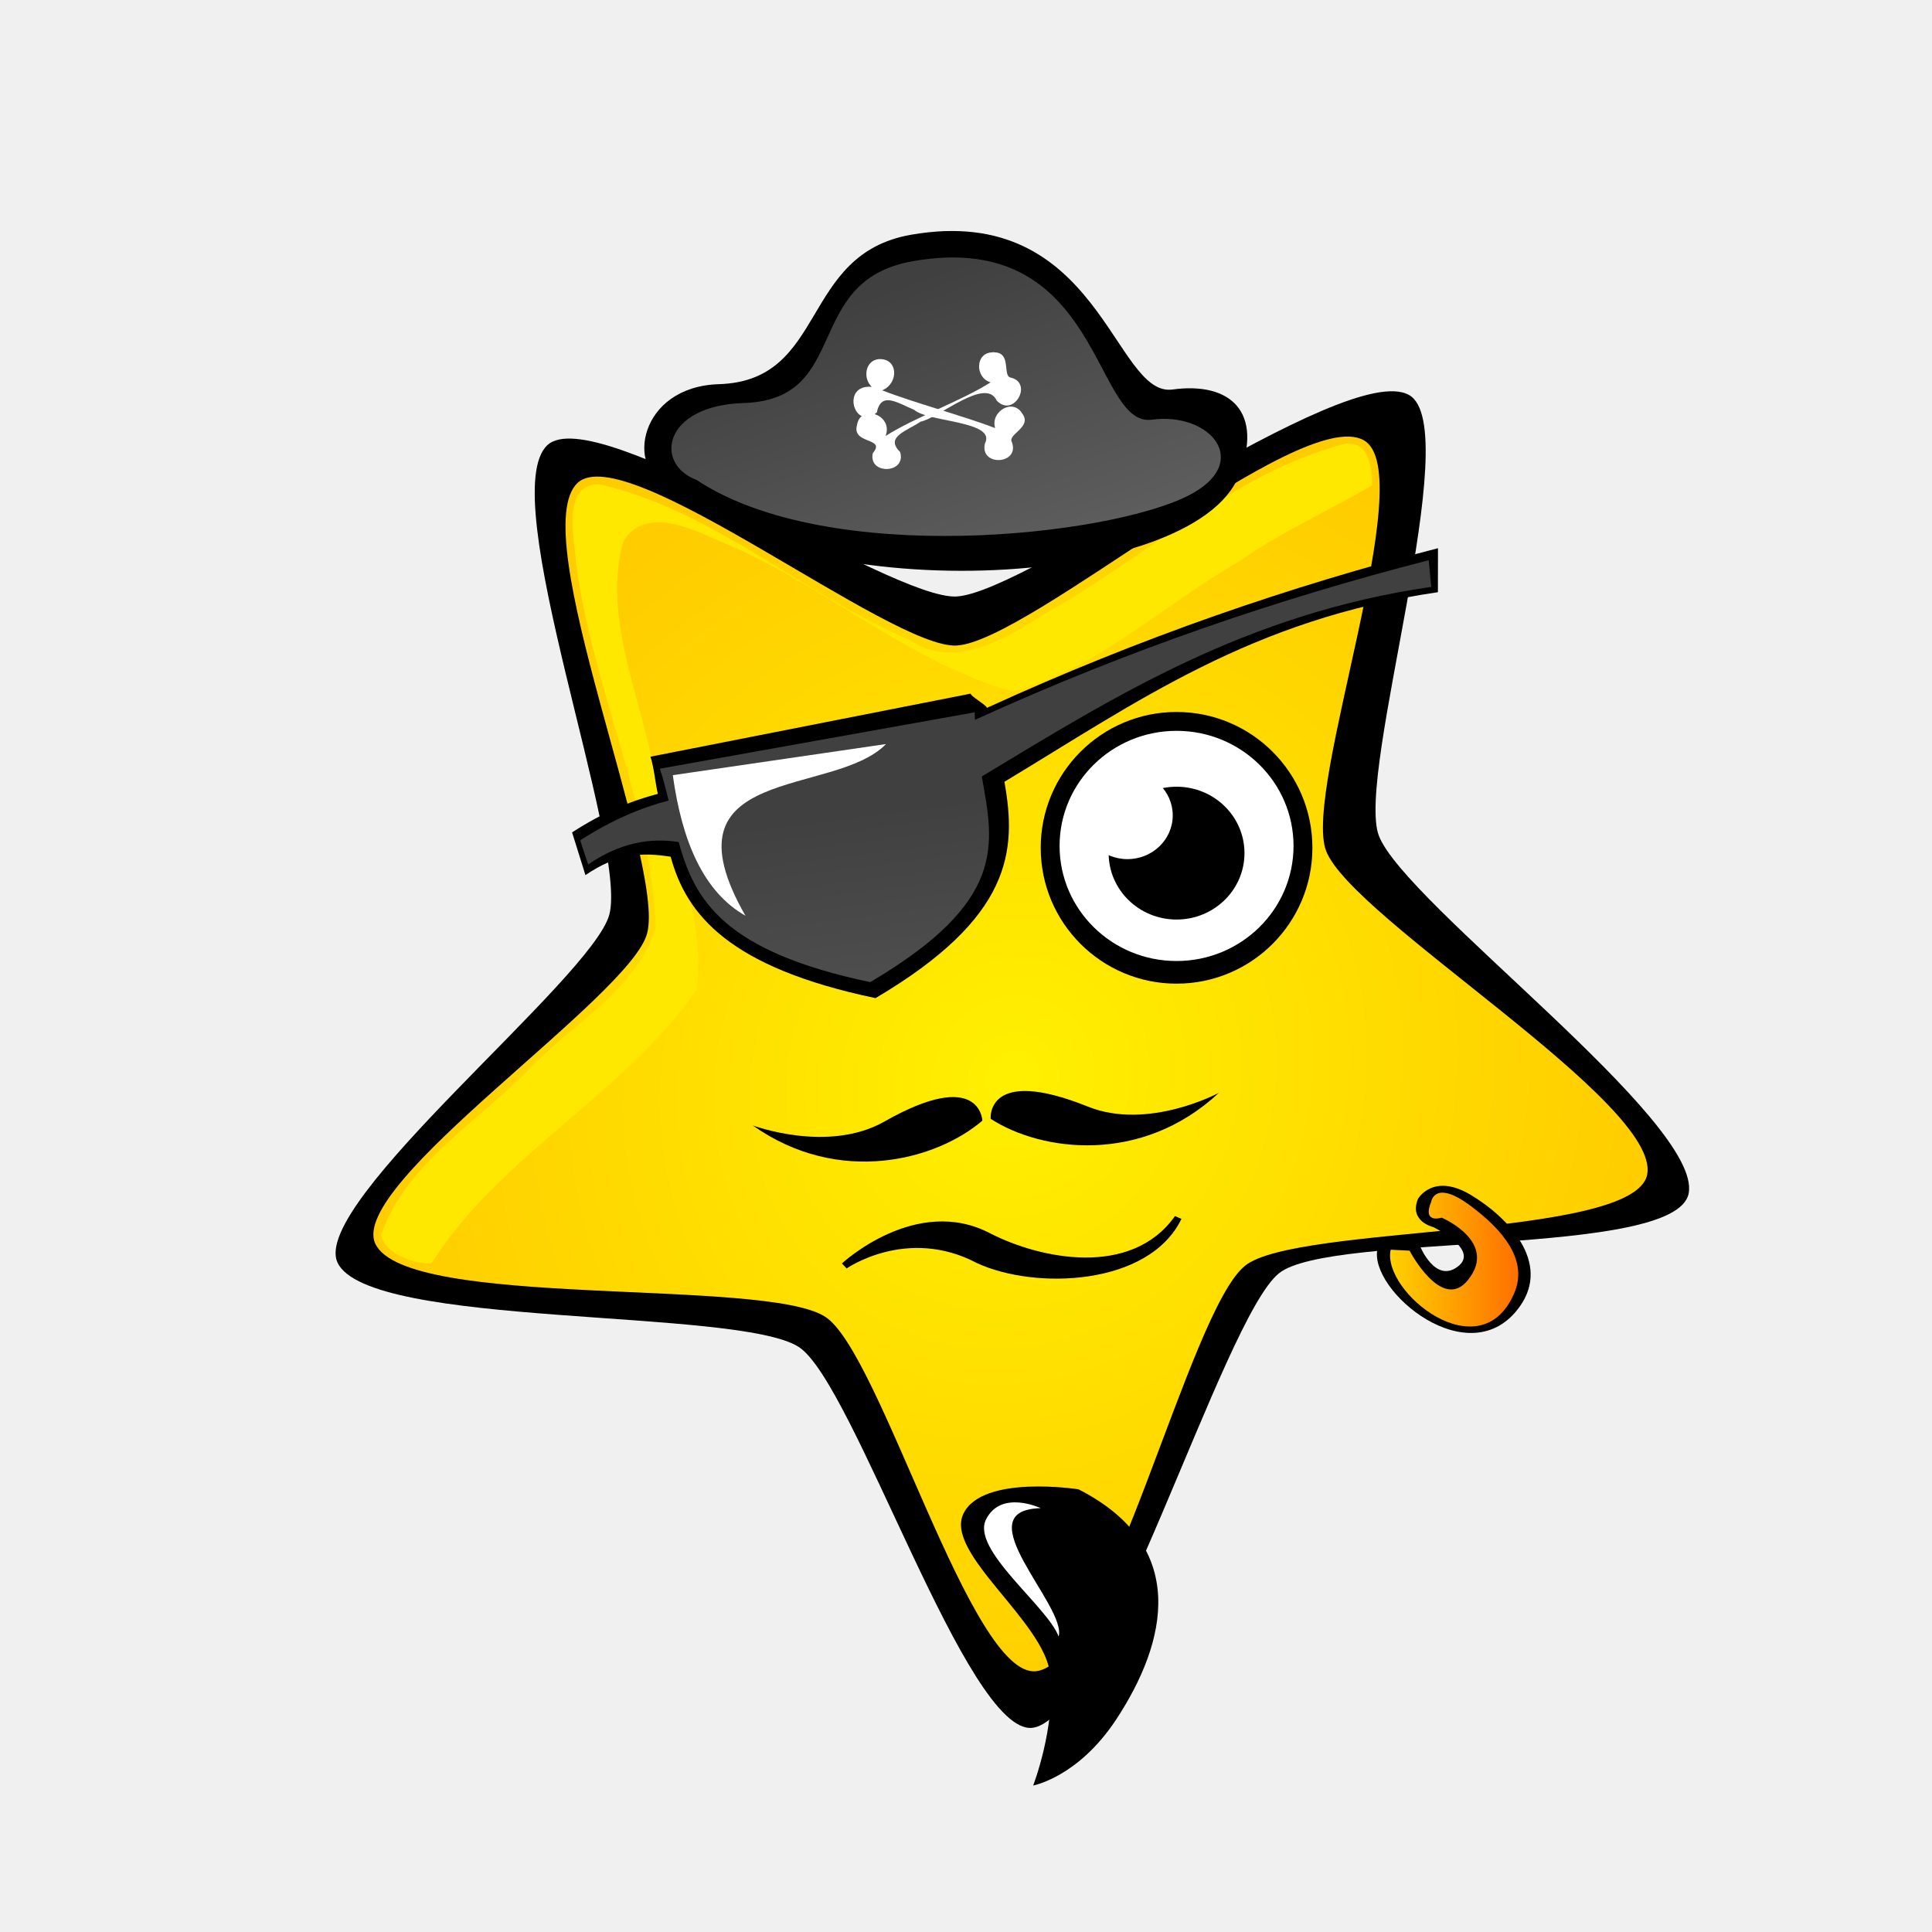
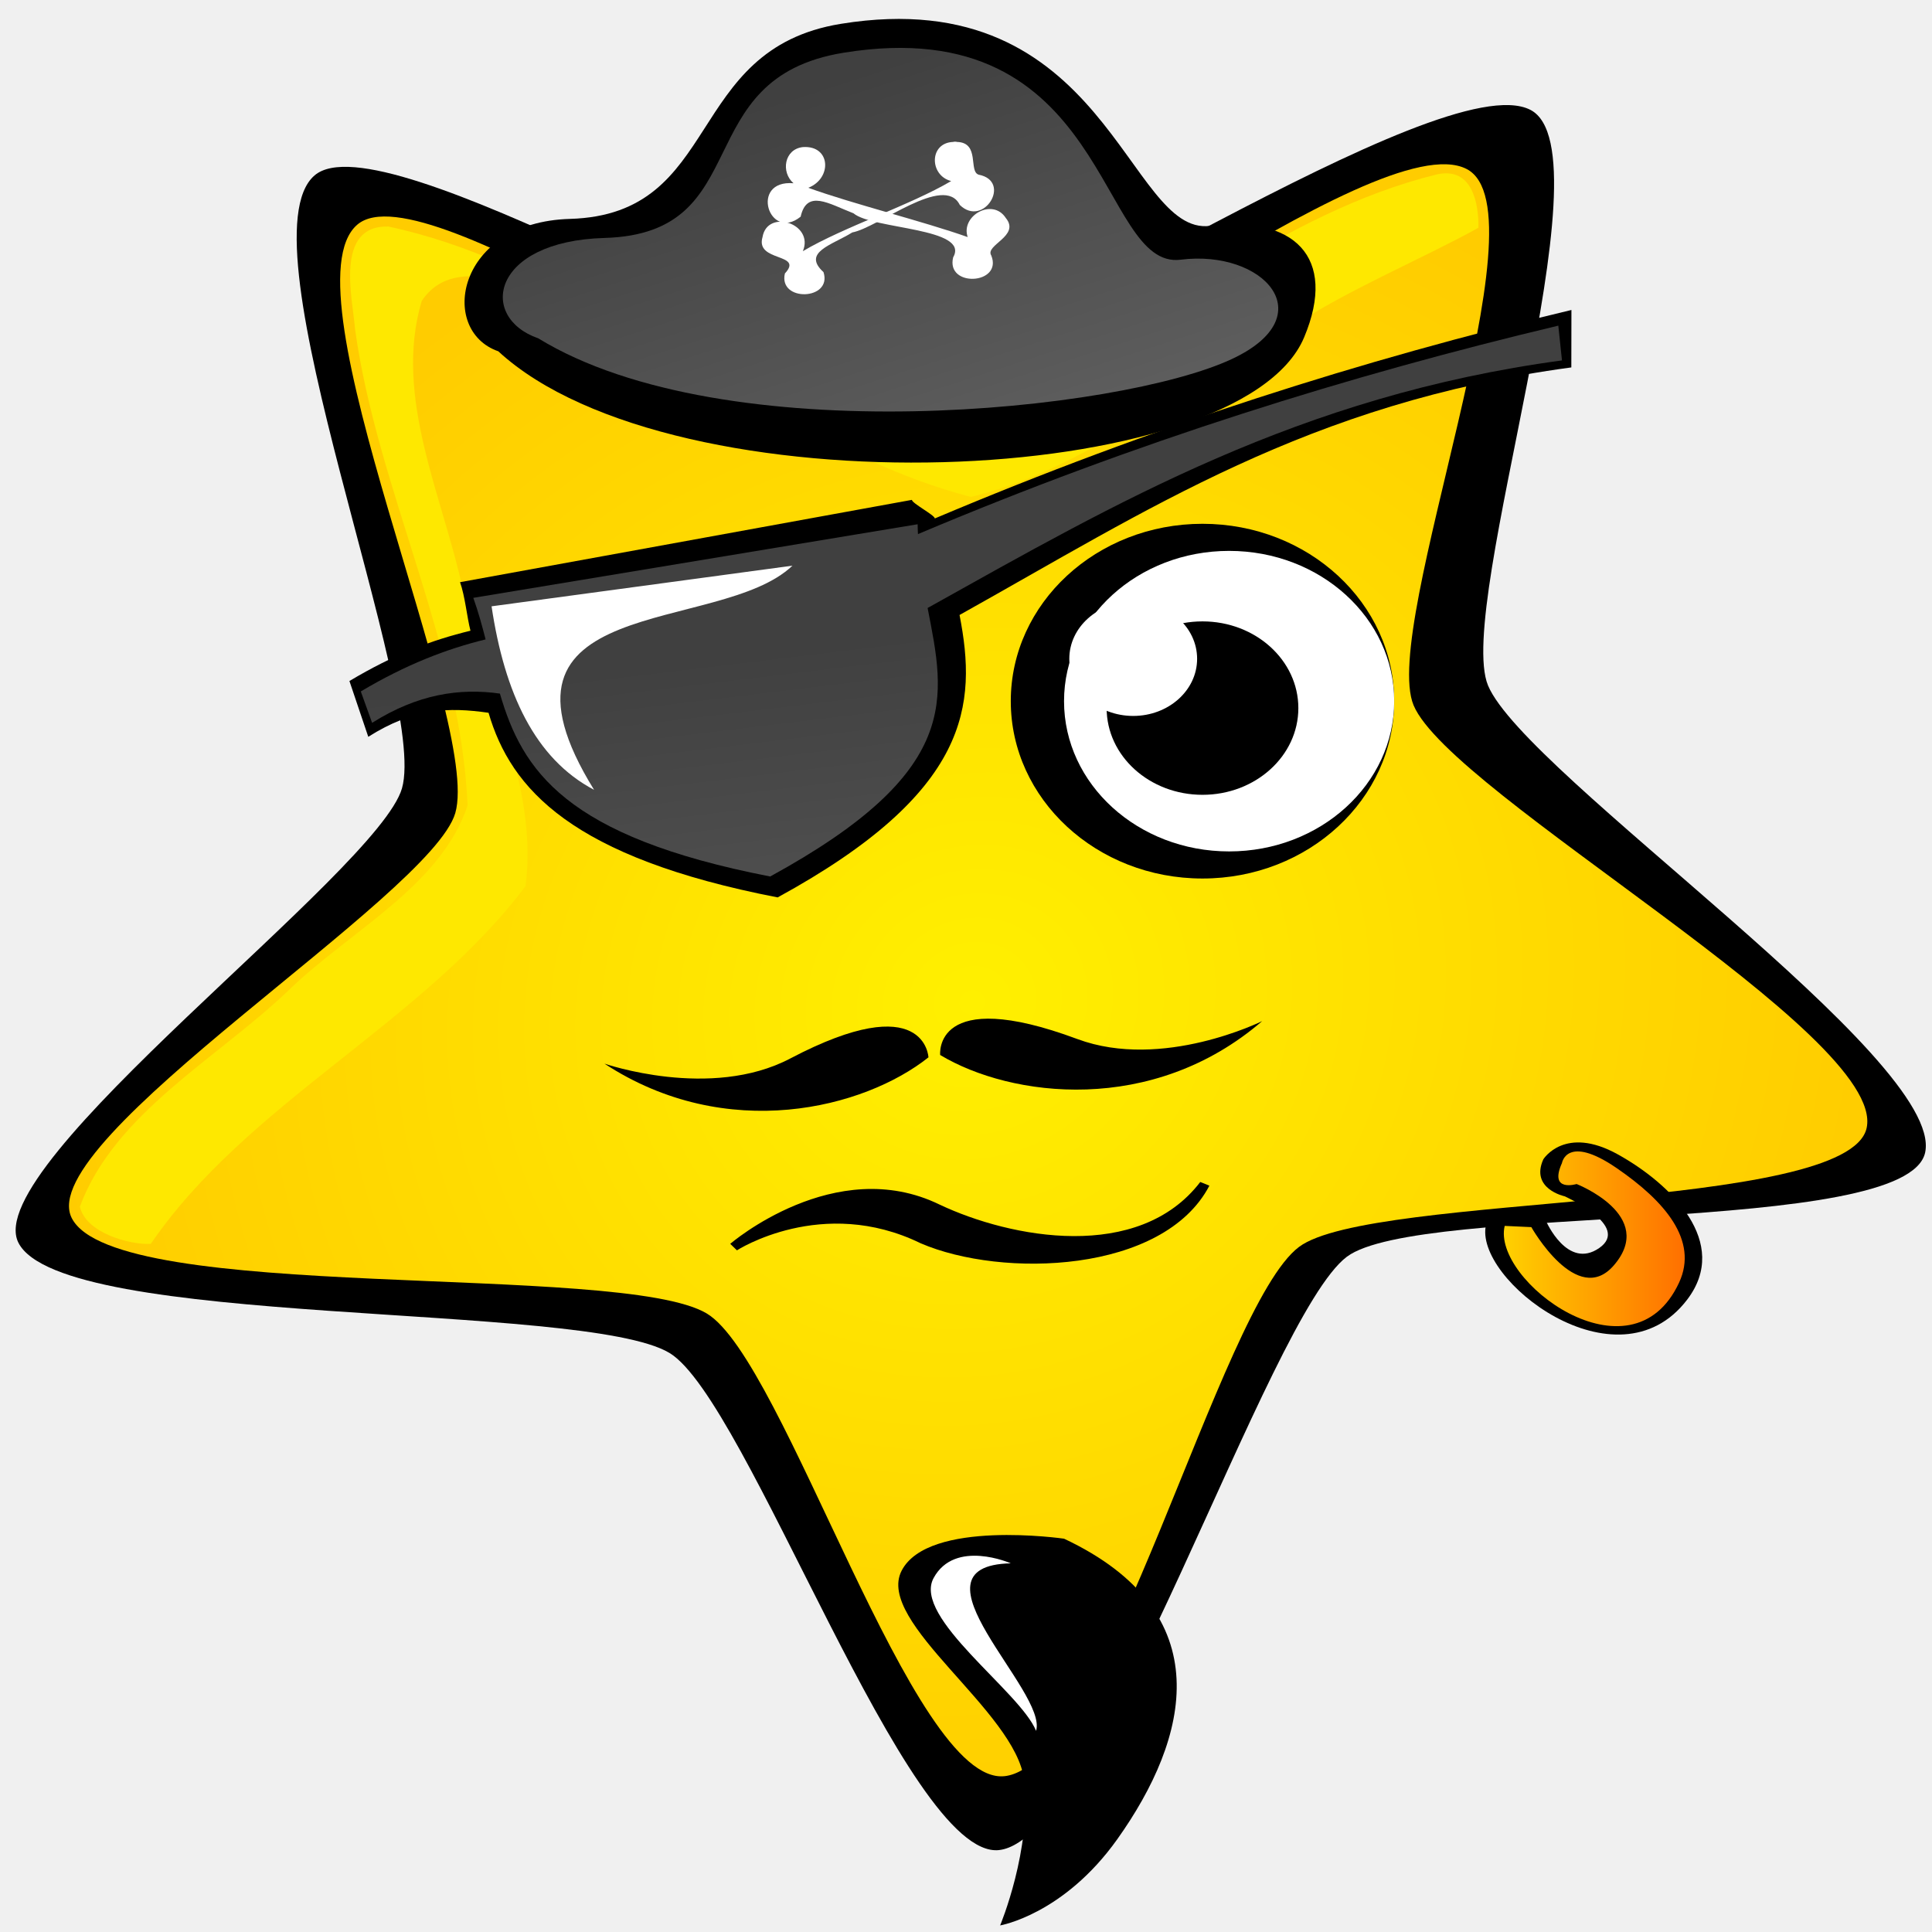
- <svg xmlns="http://www.w3.org/2000/svg" xmlns:xlink="http://www.w3.org/1999/xlink" viewBox="0 0 256 256">
-   <defs>
+ <svg xmlns="http://www.w3.org/2000/svg" xmlns:xlink="http://www.w3.org/1999/xlink" viewBox="0 0 70 70" version="1.1" id="svg65" width="70" height="70">
+   <defs id="defs19">
    <linearGradient id="a">
-       <stop stop-color="#404040" offset="0" />
-       <stop stop-color="#636363" offset="1" />
+       <stop stop-color="#404040" offset="0" id="stop2" />
+       <stop stop-color="#636363" offset="1" id="stop4" />
    </linearGradient>
-     <linearGradient id="d" x1="635.54" x2="655.92" gradientUnits="userSpaceOnUse">
-       <stop stop-color="#ffdb00" offset="0" />
-       <stop stop-color="#f60" offset="1" />
+     <linearGradient id="d" x1="635.54" x2="655.92" gradientUnits="userSpaceOnUse" gradientTransform="matrix(1,0,0,1.057231,0,-26.21796)">
+       <stop stop-color="#ffdb00" offset="0" id="stop7" />
+       <stop stop-color="#f60" offset="1" id="stop9" />
    </linearGradient>
-     <linearGradient id="e" x1="569.93" x2="577.35" y1="328.64" y2="385.56" gradientUnits="userSpaceOnUse" xlink:href="#a" />
-     <linearGradient id="c" x1="571.75" x2="587.25" y1="259.36" y2="303.61" gradientUnits="userSpaceOnUse" xlink:href="#a" />
-     <radialGradient id="b" cx="168.57" cy="276.25" r="108.01" gradientTransform="matrix(.6353 .45673 -.48853 .67954 615.24 99.715)" gradientUnits="userSpaceOnUse">
-       <stop stop-color="#fff000" offset="0" />
-       <stop stop-color="#fc0" offset="1" />
+     <linearGradient id="e" x1="569.93" x2="577.35" y1="328.64" y2="385.56" gradientUnits="userSpaceOnUse" xlink:href="#a" gradientTransform="matrix(1,0,0,1.057231,0,-26.21796)" />
+     <linearGradient id="c" x1="571.75" x2="587.25" y1="259.36" y2="303.61" gradientUnits="userSpaceOnUse" xlink:href="#a" gradientTransform="matrix(1,0,0,1.057231,1.242303,-13.61018)" />
+     <radialGradient id="b" cx="168.57" cy="276.25" r="108.01" gradientTransform="matrix(0.6353,0.482869,-0.48853,0.7184306,615.24,79.2038)" gradientUnits="userSpaceOnUse">
+       <stop stop-color="#fff000" offset="0" id="stop14" />
+       <stop stop-color="#fc0" offset="1" id="stop16" />
    </radialGradient>
  </defs>
-   <g transform="translate(-453.1 -221.52)">
-     <path transform="matrix(.64584 .44169 -.44169 .64584 601.45 110.81)" d="m232.88 366.64c-8.396 7.376-57.896-31.176-69.068-30.889-12.349 0.318-61.938 38.602-72.56 32.295-9.61-5.705 8.457-64.087 4.732-74.624-4.118-11.646-56.253-47.648-53.538-59.699 2.457-10.902 62.8-11.168 71.669-17.967 9.804-7.516 31.66-70.275 43.96-71.417 11.128-1.033 28.749 58.17 37.957 64.504 10.177 7.002 72.601 9.035 77.487 20.381 4.421 10.264-46.467 39.628-49.646 50.342-3.514 11.843 18.287 78.92 9.006 87.073z" />
-     <path d="m590.42 442.96c-8.68 1.056-20.621-42.207-27.964-46.956-8.116-5.249-55.552-0.927-59.627-9.692-3.686-7.929 33.769-32.655 36.017-41.105 2.484-9.341-16.285-53.12-9.208-59.703 6.402-5.956 41.492 22.025 50.223 21.552 9.651-0.524 45.487-31.903 53.935-27.207 7.643 4.248-8.126 46.267-4.977 54.425 3.48 9.017 44.398 33.403 42.542 42.888-1.679 8.582-46.514 6.569-53.299 12.085-7.5 6.096-18.048 52.547-27.643 53.713z" fill="url(#b)" />
-     <path transform="translate(-9.5,-6)" d="m636.5 339.86c0 9.941-8.059 18-18 18s-18-8.059-18-18 8.059-18 18-18 18 8.059 18 18z" />
-     <path transform="matrix(.86111 0 0 .84722 76.403 45.673)" d="m636.5 339.86c0 9.941-8.059 18-18 18s-18-8.059-18-18 8.059-18 18-18 18 8.059 18 18z" fill="#fff" />
-     <path transform="matrix(.5 0 0 .48889 299.75 168.41)" d="m636.5 339.86c0 9.941-8.059 18-18 18s-18-8.059-18-18 8.059-18 18-18 18 8.059 18 18z" />
-     <path transform="matrix(.33333 0 0 .32222 396.33 220.05)" d="m636.5 339.86c0 9.941-8.059 18-18 18s-18-8.059-18-18 8.059-18 18-18 18 8.059 18 18z" fill="#fff" />
-     <path d="m630.97 280.41c-14.544 3.889-26.191 15.076-39.326 22.39-5.244 3.343-11.994 7.551-17.986 3.548-14.035-6.022-26.055-17.2-41.094-20.656-5.098-0.152-3.352 7.347-3.125 10.469 2.104 16.3 9.896 31.794 10.562 48.281-2.521 8.214-11.137 12.79-16.844 18.802-6.724 6.939-16.302 12.427-19.562 21.917 0.561 2.684 4.683 3.887 6.656 3.781 9.086-14.359 25.544-22.412 35.188-36.312 1.239-10.124-3.834-20.105-5.857-29.978-1.889-9.552-6.576-19.623-3.893-29.397 3.269-5.351 10.739-0.76 14.875 0.875 12.522 5.622 23.554 15.356 36.688 19 11.234-2.908 20.062-11.546 30.026-17.201 5.458-3.893 12.432-6.992 17.63-10.112 0.035-2.435-0.563-6.254-3.938-5.406z" fill="#fee800" />
-     <path d="m643.64 294.16c-19.639 5.052-39.27 11.791-59.771 21.156-9e-3 -0.334-2.155-1.544-2.153-1.884l-42.426 8.353c0.47 1.418 0.648 3.534 0.979 4.926-3.638 0.954-7.136 2.379-11.365 5.104l1.77 5.662c4.276-2.918 7.517-3.021 11.293-2.438 2.092 7.755 7.831 14.687 27.143 18.739 18.138-10.71 18.723-19.547 17.079-28.664 17.611-10.615 32.807-21.533 57.441-25.125z" />
-     <path d="m642.41 295.75c-19.639 5.052-39.623 11.791-60.125 21.156-9e-3 -0.334-0.034-0.66-0.031-1l-41.719 7.469c0.47 1.418 0.825 2.827 1.156 4.219-3.638 0.954-7.49 2.555-11.719 5.281l1.062 3.188c4.276-2.918 8.224-3.551 12-2.969 2.092 7.755 6.063 14.51 25.375 18.562 18.138-10.71 16.424-18.133 14.781-27.25 17.611-10.615 34.928-21.533 59.562-25.125l-0.344-3.531z" fill="url(#e)" />
-     <path d="m608.79 382.66c-5.786 8.16-17.772 5.716-24.473 2.292-9.822-5.179-19.659 3.983-19.659 3.983l0.63 0.659s8.007-5.591 17.251-0.716c7.641 3.561 22.788 3.078 27.109-5.846z" />
-     <path d="m596 418.86s-12.75-2-15.25 3.25 10.75 14.25 11.5 21.25-2.25 14.75-2.25 14.75 5.955-1.09 11-8.75c6.75-10.25 9.75-23-5-30.5z" />
-     <path d="m584.37 369.77s-0.694-7.078 12.881-1.619c7.992 3.214 17.353-1.821 17.353-1.821-10.293 9.591-23.586 7.759-30.234 3.439z" />
-     <path d="m583.27 370.01s-0.259-7.107-12.981 0.12c-7.49 4.254-17.441 0.517-17.441 0.517 11.484 8.127 24.412 4.533 30.422-0.637z" />
-     <path d="m591 421.36s-5.25-2.5-7.25 1.5 8.125 11.5 9.625 15.5c1.125-4-12.625-16.75-2.375-17z" fill="#fff" />
-     <path d="m570.5 320.11-28.25 4.125c1.217 8.813 4.081 15.471 9.625 18.625-11.558-20.192 11.745-15.643 18.625-22.75z" fill="#fff" />
-     <path d="m641 380.36s2-3.5 7-0.5 10.602 8.947 6.5 14.75c-6.588 9.32-20.118-2.121-18.875-7.625l5.625-0.375s2 5 5 2.75-3.25-5.25-3.25-5.25-3.25-0.75-2-3.75z" />
-     <path d="m642.75 380.74s0.438-2.968 5.125 0.5c4.503 3.332 7.716 7.33 5.875 11.625-4.496 10.491-17.618-0.246-16.375-5.75l2.5 0.125s4.291 8.216 7.75 3.875c4.04-5.071-3.5-8.25-3.5-8.25s-2.625 0.875-1.375-2.125z" fill="url(#d)" />
-     <path d="m541.64 285.86c16.486 16.422 69.657 14.058 75.66-1.414 3.197-8.24-1.061-12.374-8.839-11.314s-9.663-24.88-34.648-20.506c-14.779 2.587-11.04 19.354-25.456 19.799-10.642 0.328-12.374 11.314-6.718 13.435z" />
-     <path d="m545.39 285.11c17.518 11.604 54.601 7.447 65.16 2.086 8.621-4.377 2.939-11.124-4.839-10.064s-6.663-25.38-31.648-21.006c-14.779 2.587-8.04 18.354-22.456 18.799-10.642 0.328-11.874 8.064-6.218 10.185z" fill="url(#c)" />
-     <path d="m569.49 269.11c-1.753 0.21-2.08 2.55-0.877 3.67-4.156-0.375-2.31 5.985 0.669 3.393 0.584-2.805 2.635-1.321 4.963-0.342 1.801 1.646 10.959 1.447 9.358 4.465-0.709 3.101 4.678 2.773 3.577-0.185-0.624-1.069 2.763-1.97 1.362-3.808-1.245-2.077-4.256-0.216-3.577 1.939-4.171-1.6-10.807-3.371-14.967-5 2.255-0.952 2.124-4.326-0.508-4.131z" fill="#fff" />
-     <path d="m584.55 268.21c-2.274 0.088-2.242 3.408-0.185 3.97-3.806 2.432-10.126 4.679-13.928 7.117 1.095-2.802-3.332-4.333-3.785-1.431-0.703 2.564 3.917 1.59 2.1 3.693-0.636 2.917 4.489 2.745 3.624-0.138-2.041-2.01 0.793-2.746 2.706-4.027 2.428-0.484 8.626-5.995 10.091-2.79 2.24 2.363 4.93-2.41 1.777-3.07-0.982-0.322 0.146-3.252-2.031-3.324-0.119-0.034-0.25-0.034-0.369 0z" fill="#fff" />
+   <g transform="matrix(0.3858917,0,0,0.3376785,-191.4394,-84.93193)" id="g63">
+     <path d="m 589.912,450.024 c -8.68,1.116 -23.621,-48.323 -30.964,-53.344 -8.116,-5.55 -57.052,-2.566 -61.127,-11.832 -3.686,-8.383 33.769,-39.809 36.017,-48.744 2.484,-9.875 -15.285,-58.803 -8.209,-65.763 6.402,-6.297 45.492,21.7 54.223,21.199 9.651,-0.554 51.487,-33.2 59.935,-28.236 7.643,4.491 -7.126,53.143 -3.977,61.768 3.48,9.533 42.898,40.072 41.042,50.1 -1.678,9.073 -47.514,5.359 -54.299,11.191 -7.5,6.446 -23.048,62.426 -32.643,63.659 z" id="path21" style="stroke-width:0.805" />
+     <path d="m 590.42,442.093 c -8.68,1.116 -20.621,-44.623 -27.964,-49.643 -8.116,-5.55 -55.552,-0.98 -59.627,-10.246 -3.686,-8.383 33.769,-34.524 36.017,-43.457 2.484,-9.875 -16.285,-56.16 -9.208,-63.12 6.402,-6.297 41.492,23.286 50.223,22.785 9.651,-0.554 45.487,-33.729 53.935,-28.764 7.643,4.491 -8.126,48.915 -4.977,57.54 3.48,9.533 44.398,35.315 42.542,45.343 -1.679,9.073 -46.514,6.945 -53.299,12.777 -7.5,6.445 -18.048,55.554 -27.643,56.787 z" id="path23" style="fill:url(#b);stroke-width:1.028" />
+     <path d="m 627,326.749 c 0,10.51 -8.059,19.03 -18,19.03 -9.941,0 -18,-8.52 -18,-19.03 0,-10.51 8.059,-19.03 18,-19.03 9.941,0 18,8.52 18,19.03 z" id="path25" style="stroke-width:1.028" />
+     <path d="m 627,326.749 c 0,8.904 -6.94,16.123 -15.5,16.123 -8.56,0 -15.5,-7.218 -15.5,-16.123 0,-8.904 6.94,-16.123 15.5,-16.123 8.56,0 15.5,7.218 15.5,16.123 z" id="path27" style="fill:#ffffff;stroke-width:0.878" />
+     <path d="m 618,327.494 c 0,5.138 -4.029,9.304 -9,9.304 -4.971,0 -9,-4.165 -9,-9.304 0,-5.138 4.029,-9.304 9,-9.304 4.971,0 9,4.165 9,9.304 z" id="path29" style="stroke-width:0.508" />
+     <path d="m 608.495,322.203 c 0,3.387 -2.686,6.132 -6,6.132 -3.314,0 -6,-2.745 -6,-6.132 0,-3.387 2.686,-6.132 6,-6.132 3.314,0 6,2.745 6,6.132 z" id="path31" style="fill:#ffffff;stroke-width:0.337" />
+     <path d="m 630.97,270.24 c -14.544,4.112 -26.191,15.939 -39.326,23.671 -5.244,3.535 -11.994,7.983 -17.986,3.751 -14.035,-6.367 -26.055,-18.184 -41.094,-21.838 -5.098,-0.161 -3.352,7.768 -3.125,11.068 2.104,17.233 9.896,33.614 10.562,51.044 -2.521,8.684 -11.137,13.522 -16.844,19.878 -6.724,7.336 -16.302,13.138 -19.562,23.171 0.561,2.838 4.683,4.109 6.656,3.998 9.086,-15.181 25.544,-23.695 35.188,-38.39 1.239,-10.703 -3.834,-21.256 -5.857,-31.694 -1.889,-10.098 -6.576,-20.746 -3.893,-31.079 3.269,-5.657 10.739,-0.803 14.875,0.925 12.522,5.943 23.554,16.235 36.688,20.087 11.234,-3.074 20.062,-12.207 30.026,-18.185 5.458,-4.116 12.432,-7.392 17.63,-10.691 0.035,-2.574 -0.563,-6.612 -3.938,-5.716 z" id="path33" style="fill:#fee800;stroke-width:1.028" />
+     <path d="m 643.64,284.777 c -19.639,5.341 -39.27,12.466 -59.771,22.367 -0.009,-0.353 -2.155,-1.632 -2.153,-1.992 l -42.426,8.831 c 0.47,1.499 0.648,3.737 0.979,5.208 -3.638,1.009 -7.136,2.515 -11.365,5.397 l 1.77,5.986 c 4.276,-3.085 7.517,-3.193 11.293,-2.578 2.092,8.199 7.831,15.528 27.143,19.811 18.138,-11.323 18.723,-20.666 17.079,-30.304 17.611,-11.223 32.807,-22.765 57.441,-26.563 z" id="path35" style="stroke-width:1.028" />
+     <path d="m 642.41,286.458 c -19.639,5.341 -39.623,12.466 -60.125,22.367 -0.009,-0.353 -0.034,-0.698 -0.031,-1.057 l -41.719,7.896 c 0.47,1.499 0.825,2.989 1.156,4.46 -3.638,1.009 -7.49,2.702 -11.719,5.583 l 1.062,3.37 c 4.276,-3.085 8.224,-3.754 12,-3.139 2.092,8.199 6.063,15.34 25.375,19.624 18.138,-11.323 16.424,-19.171 14.781,-28.81 17.611,-11.223 34.928,-22.765 59.562,-26.563 l -0.344,-3.733 z" id="path37" style="fill:url(#e);stroke-width:1.028" />
+     <path d="m 608.79,378.342 c -5.786,8.627 -17.772,6.044 -24.473,2.424 -9.822,-5.475 -19.659,4.211 -19.659,4.211 l 0.63,0.697 c 0,0 8.007,-5.911 17.251,-0.757 7.641,3.765 22.788,3.254 27.109,-6.181 z" id="path39" style="stroke-width:1.028" />
+     <path d="m 596,416.614 c 0,0 -12.75,-2.114 -15.25,3.436 -2.5,5.55 10.75,15.066 11.5,22.466 C 593,449.916 590,458.11 590,458.11 c 0,0 5.955,-1.152 11,-9.251 6.75,-10.837 9.75,-24.316 -5,-32.246 z" id="path41" style="stroke-width:1.028" />
+     <path d="m 584.37,364.714 c 0,0 -0.694,-7.483 12.881,-1.711 7.992,3.398 17.353,-1.925 17.353,-1.925 -10.293,10.14 -23.586,8.203 -30.234,3.636 z" id="path43" style="stroke-width:1.028" />
+     <path d="m 583.27,364.968 c 0,0 -0.259,-7.514 -12.981,0.126 -7.49,4.498 -17.441,0.547 -17.441,0.547 11.484,8.592 24.412,4.793 30.422,-0.673 z" id="path45" style="stroke-width:1.028" />
+     <path d="m 591,419.257 c 0,0 -5.25,-2.643 -7.25,1.586 -2,4.229 8.125,12.158 9.625,16.387 C 594.5,433.001 580.75,419.521 591,419.257 Z" id="path47" style="fill:#ffffff;stroke-width:1.028" />
+     <path d="m 570.5,312.212 -28.25,4.361 c 1.217,9.317 4.081,16.356 9.625,19.691 -11.558,-21.348 11.745,-16.538 18.625,-24.052 z" id="path49" style="fill:#ffffff;stroke-width:1.028" />
+     <path d="m 641,375.91 c 0,0 2,-3.7 7,-0.529 5,3.172 10.602,9.459 6.5,15.594 -6.588,9.853 -20.118,-2.242 -18.875,-8.061 l 5.625,-0.396 c 0,0 2,5.286 5,2.907 3,-2.379 -3.25,-5.55 -3.25,-5.55 0,0 -3.25,-0.793 -2,-3.965 z" id="path51" style="stroke-width:1.028" />
+     <path d="m 642.75,376.312 c 0,0 0.438,-3.138 5.125,0.529 4.503,3.522 7.716,7.749 5.875,12.29 -4.496,11.091 -17.618,-0.26 -16.375,-6.079 l 2.5,0.132 c 0,0 4.291,8.687 7.75,4.097 4.04,-5.361 -3.5,-8.722 -3.5,-8.722 0,0 -2.625,0.925 -1.375,-2.247 z" id="path53" style="fill:url(#d);stroke-width:1.028" />
+     <path d="m 542.882,289.21 c 16.486,17.362 69.657,14.863 75.66,-1.495 3.197,-8.712 -1.061,-13.082 -8.839,-11.962 -7.778,1.121 -9.663,-26.304 -34.648,-21.68 -14.779,2.736 -11.04,20.462 -25.456,20.932 -10.642,0.347 -12.374,11.962 -6.718,14.204 z" id="path55" style="stroke-width:1.028" />
+     <path d="m 546.632,287.817 c 17.518,12.268 54.601,7.873 65.16,2.205 8.621,-4.627 2.939,-11.761 -4.839,-10.64 -7.778,1.121 -6.663,-26.833 -31.648,-22.208 -14.779,2.736 -8.04,19.404 -22.456,19.875 -10.642,0.347 -11.874,8.525 -6.218,10.768 z" id="path57" style="fill:url(#c);stroke-width:1.028" />
+     <path d="m 571.478,267.299 c -1.753,0.222 -2.08,2.696 -0.877,3.88 -4.156,-0.397 -2.31,6.328 0.669,3.587 0.584,-2.965 2.635,-1.396 4.963,-0.361 1.801,1.741 10.959,1.53 9.358,4.72 -0.709,3.278 4.678,2.932 3.577,-0.195 -0.624,-1.13 2.763,-2.082 1.362,-4.026 -1.245,-2.196 -4.256,-0.228 -3.577,2.05 -4.171,-1.691 -10.807,-3.564 -14.967,-5.287 2.255,-1.007 2.124,-4.574 -0.508,-4.368 z" id="path59" style="fill:#ffffff;stroke-width:1.028" />
+     <path d="m 585.589,266.747 c -2.274,0.093 -2.242,3.603 -0.185,4.197 -3.806,2.571 -10.126,4.947 -13.928,7.524 1.095,-2.963 -3.332,-4.581 -3.785,-1.513 -0.703,2.711 3.917,1.681 2.1,3.904 -0.636,3.084 4.489,2.902 3.624,-0.146 -2.041,-2.125 0.793,-2.903 2.706,-4.257 2.428,-0.511 8.626,-6.338 10.091,-2.95 2.24,2.498 4.93,-2.547 1.777,-3.245 -0.982,-0.34 0.146,-3.438 -2.031,-3.514 -0.119,-0.036 -0.25,-0.036 -0.369,0 z" id="path61" style="fill:#ffffff;stroke-width:1.028" />
  </g>
</svg>
